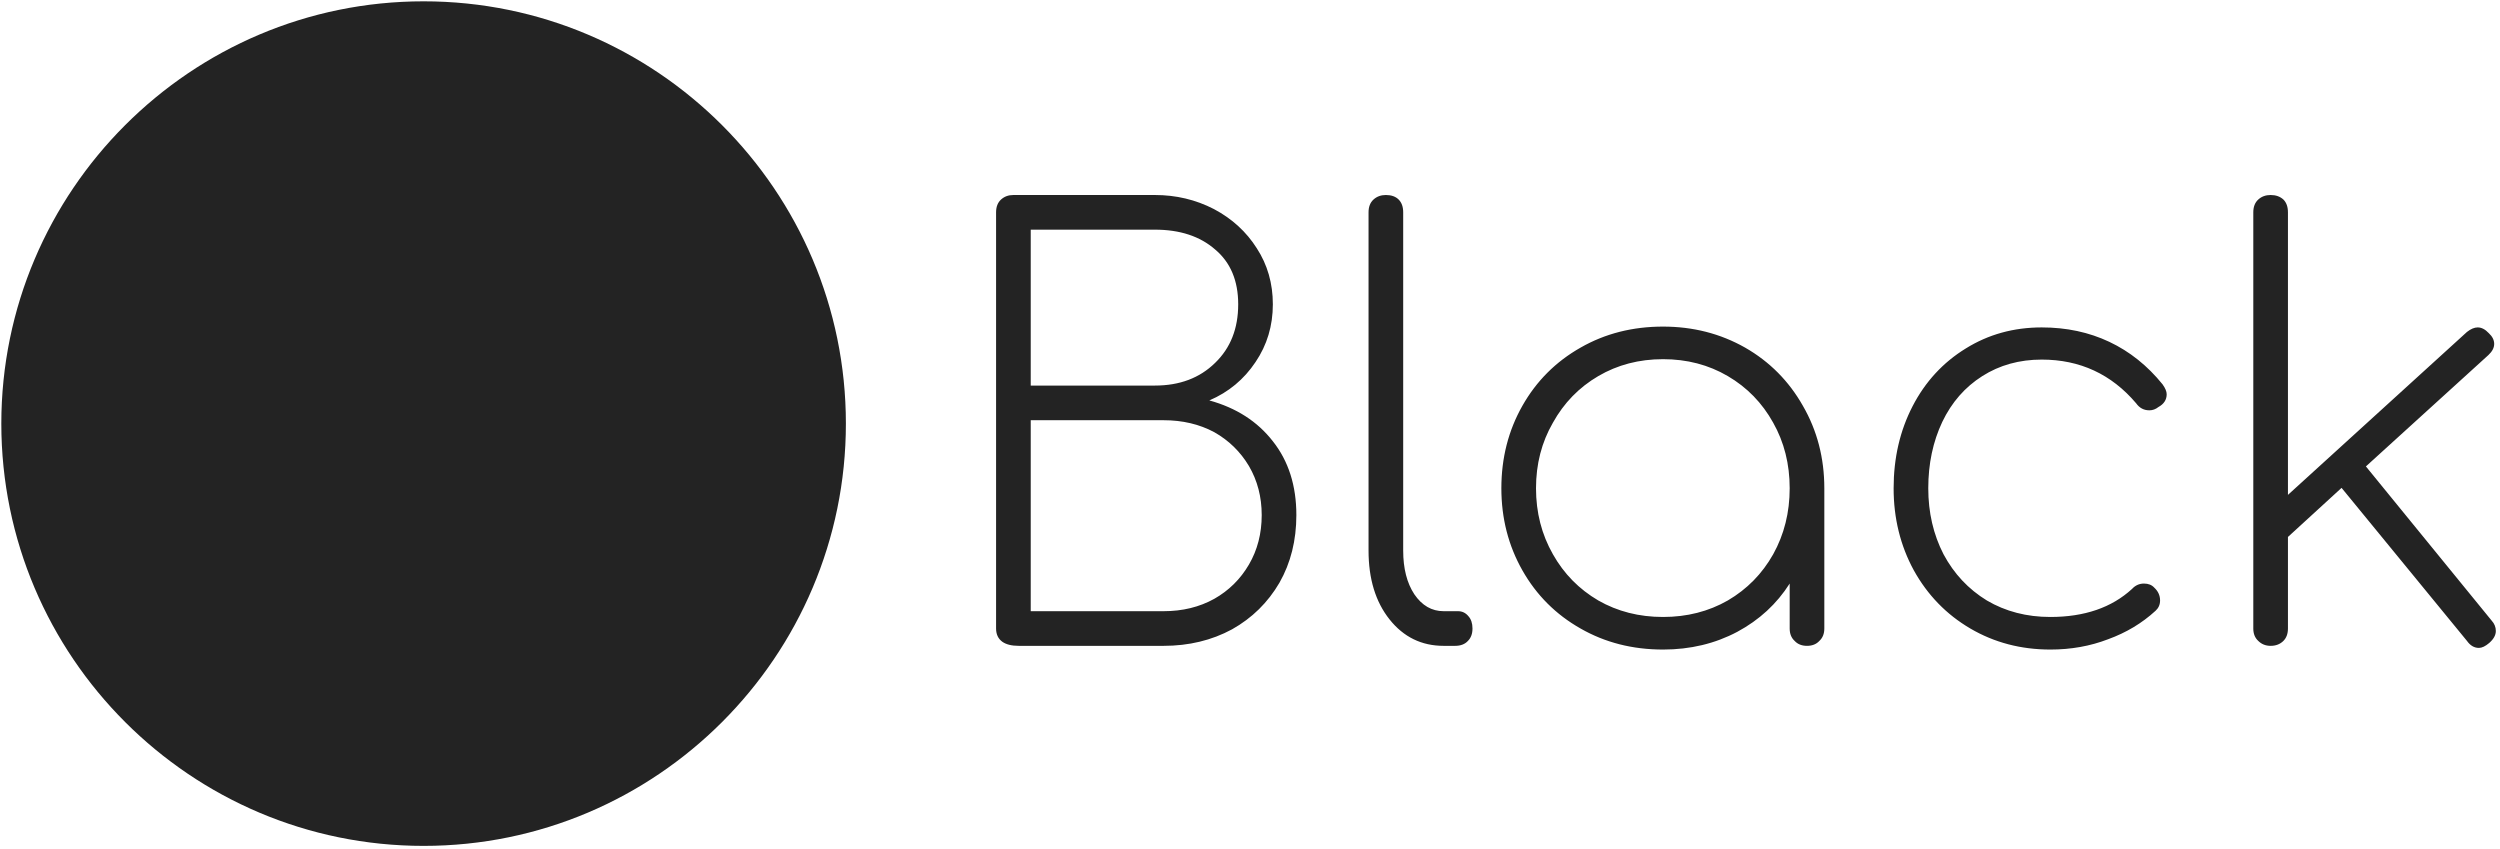
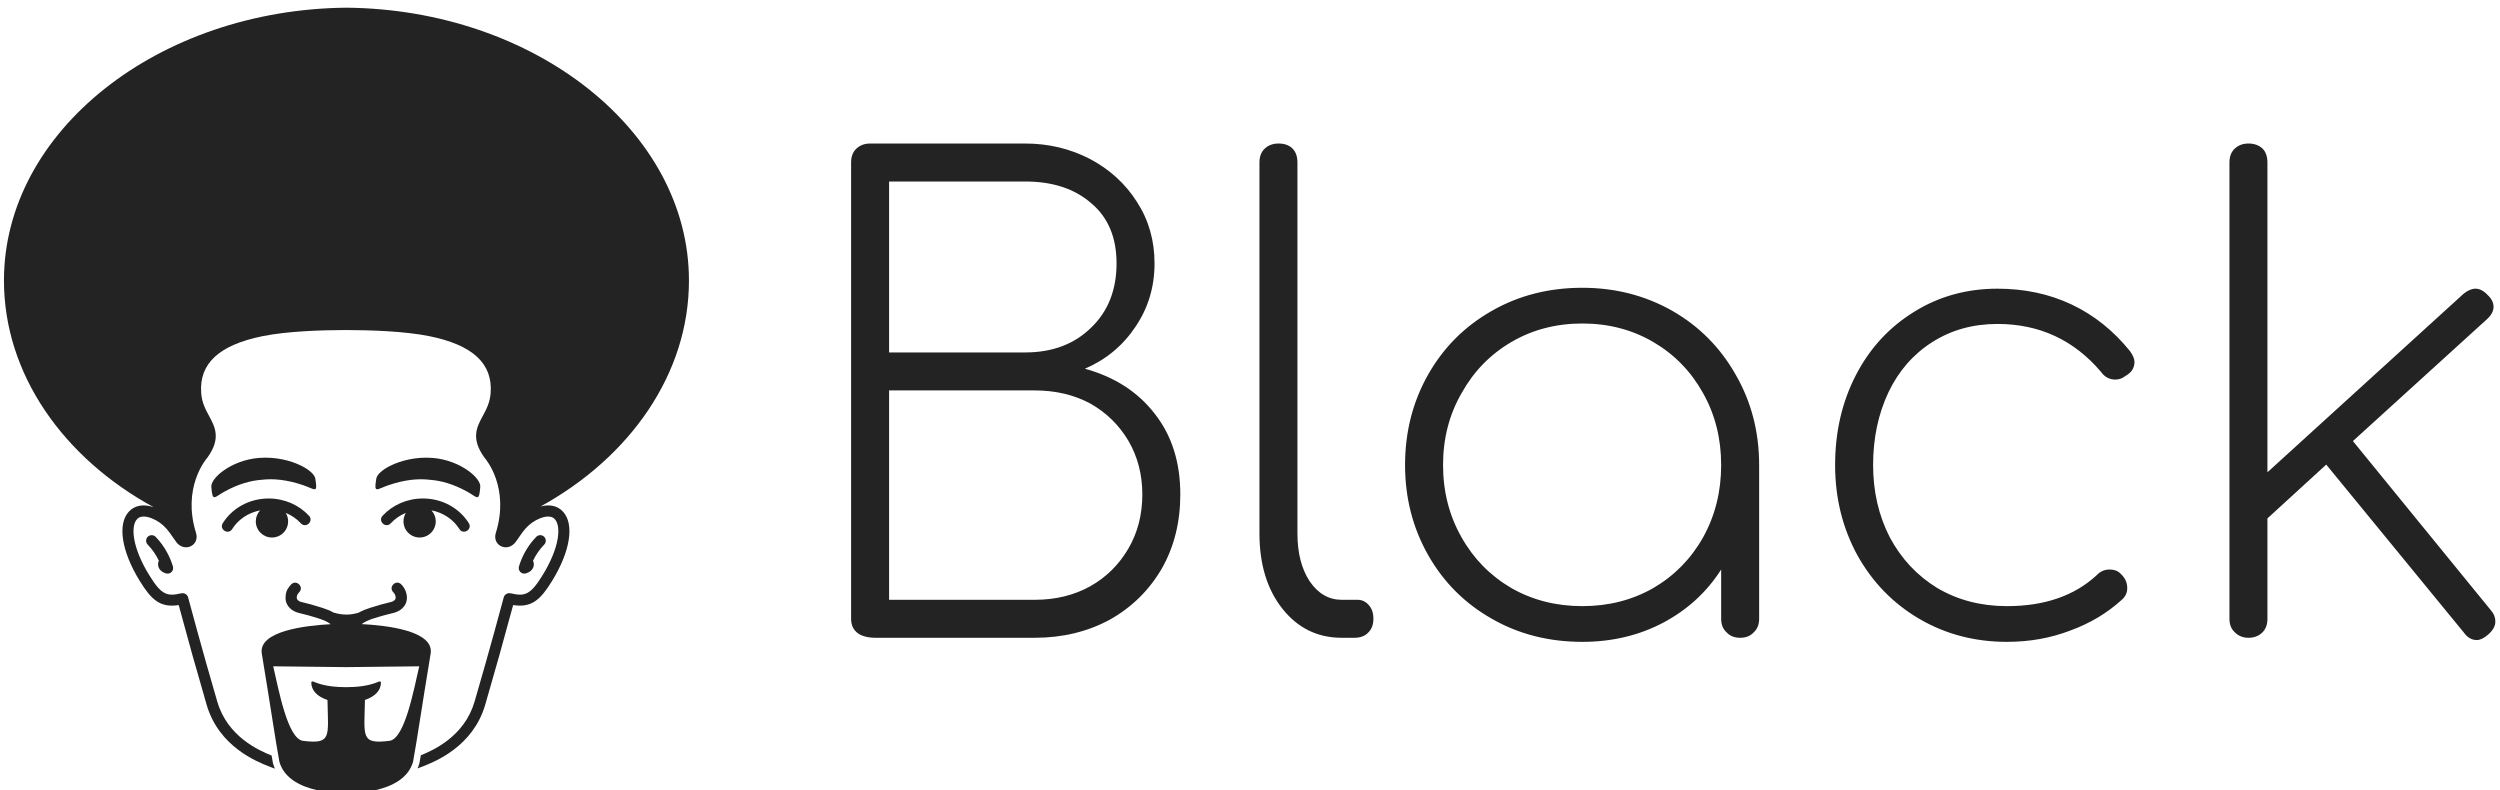
- <svg xmlns="http://www.w3.org/2000/svg" data-v-423bf9ae="" viewBox="0 0 330 112" class="iconLeft">
-   <g data-v-423bf9ae="" id="44c76783-2f2b-45e6-b74b-168f38026819" fill="#232323" transform="matrix(5.444646,0,0,5.444646,123.86,18.11876)">
+ <svg xmlns="http://www.w3.org/2000/svg" data-v-423bf9ae="" viewBox="0 0 301 95" class="iconLeft">
+   <g data-v-423bf9ae="" id="898fbc74-7fc3-48cf-99c4-fa16ff311238" fill="#232323" transform="matrix(5.444646,0,0,5.444646,94.85023,9.657014)">
    <path d="M5.25 1.40Q6.02 1.40 6.68 1.74Q7.34 2.09 7.72 2.69Q8.11 3.29 8.11 4.05L8.11 4.05Q8.11 4.83 7.69 5.45Q7.27 6.08 6.57 6.38L6.57 6.38Q7.55 6.65 8.11 7.37Q8.68 8.09 8.68 9.16L8.68 9.16Q8.68 10.08 8.27 10.80Q7.85 11.52 7.12 11.93Q6.38 12.33 5.46 12.33L5.46 12.33L1.95 12.33Q1.69 12.33 1.55 12.23Q1.40 12.12 1.40 11.91L1.40 11.91L1.40 1.82Q1.40 1.62 1.52 1.51Q1.64 1.40 1.82 1.40L1.82 1.40L5.25 1.40ZM5.25 6.02Q6.15 6.02 6.71 5.47Q7.27 4.93 7.27 4.05L7.27 4.05Q7.27 3.19 6.71 2.72Q6.16 2.24 5.25 2.24L5.25 2.24L2.24 2.24L2.24 6.02L5.25 6.02ZM5.46 11.49Q6.15 11.49 6.69 11.19Q7.22 10.89 7.53 10.36Q7.84 9.83 7.84 9.16L7.84 9.16Q7.84 8.50 7.53 7.97Q7.22 7.45 6.69 7.15Q6.15 6.86 5.46 6.86L5.46 6.86L2.24 6.86L2.24 11.49L5.46 11.49ZM10.43 1.82Q10.43 1.62 10.55 1.51Q10.67 1.40 10.85 1.40L10.85 1.40Q11.05 1.40 11.16 1.51Q11.27 1.62 11.27 1.82L11.27 1.82L11.27 10.02Q11.27 10.67 11.54 11.08Q11.82 11.49 12.25 11.49L12.25 11.49L12.60 11.49Q12.75 11.49 12.85 11.61Q12.95 11.72 12.95 11.91L12.95 11.91Q12.95 12.10 12.84 12.21Q12.73 12.33 12.53 12.33L12.53 12.33L12.25 12.33Q11.45 12.33 10.94 11.69Q10.43 11.05 10.43 10.02L10.43 10.02L10.43 1.82ZM17.57 4.59Q18.66 4.59 19.56 5.10Q20.45 5.61 20.96 6.51Q21.48 7.41 21.48 8.51L21.48 8.51L21.48 11.91Q21.48 12.10 21.36 12.21Q21.25 12.33 21.06 12.33L21.06 12.33Q20.87 12.33 20.76 12.21Q20.64 12.10 20.64 11.91L20.64 11.91L20.64 10.82Q20.17 11.56 19.37 11.99Q18.56 12.42 17.57 12.42L17.57 12.42Q16.46 12.42 15.57 11.91Q14.67 11.40 14.16 10.50Q13.65 9.60 13.65 8.51L13.65 8.51Q13.65 7.41 14.16 6.51Q14.67 5.61 15.57 5.10Q16.46 4.59 17.57 4.59L17.57 4.59ZM17.57 11.63Q18.44 11.63 19.14 11.23Q19.84 10.82 20.24 10.11Q20.64 9.39 20.64 8.51L20.64 8.51Q20.64 7.63 20.24 6.92Q19.84 6.20 19.14 5.79Q18.44 5.38 17.57 5.38L17.57 5.38Q16.70 5.38 16.00 5.79Q15.30 6.20 14.90 6.92Q14.49 7.63 14.49 8.51L14.49 8.51Q14.49 9.39 14.90 10.11Q15.30 10.82 16.00 11.23Q16.70 11.63 17.57 11.63L17.57 11.63ZM26.75 4.61Q27.65 4.61 28.39 4.96Q29.13 5.31 29.68 5.99L29.68 5.99Q29.78 6.13 29.78 6.23L29.78 6.23Q29.78 6.43 29.58 6.54L29.58 6.54Q29.48 6.62 29.36 6.62L29.36 6.62Q29.16 6.62 29.04 6.45L29.04 6.45Q28.14 5.39 26.75 5.39L26.75 5.39Q25.94 5.39 25.31 5.79Q24.68 6.19 24.34 6.90Q24.00 7.62 24.00 8.51L24.00 8.51Q24.00 9.39 24.37 10.11Q24.75 10.82 25.42 11.23Q26.10 11.63 26.96 11.63L26.96 11.63Q28.20 11.63 28.94 10.95L28.94 10.95Q29.06 10.82 29.23 10.82L29.23 10.82Q29.39 10.82 29.48 10.92L29.48 10.92Q29.62 11.05 29.62 11.23L29.62 11.23Q29.62 11.38 29.51 11.48L29.51 11.48Q29.02 11.93 28.36 12.17Q27.71 12.42 26.96 12.42L26.96 12.42Q25.89 12.42 25.02 11.91Q24.15 11.40 23.65 10.50Q23.16 9.60 23.16 8.51L23.16 8.51Q23.16 7.41 23.62 6.52Q24.08 5.63 24.91 5.12Q25.73 4.61 26.75 4.61L26.75 4.61ZM37.66 11.72Q37.76 11.83 37.76 11.97L37.76 11.97Q37.76 12.12 37.60 12.26L37.60 12.26Q37.46 12.38 37.35 12.38L37.35 12.38Q37.18 12.38 37.06 12.21L37.06 12.21L34.02 8.50L32.72 9.69L32.72 11.91Q32.72 12.10 32.61 12.21Q32.49 12.33 32.30 12.33L32.30 12.33Q32.12 12.33 32.00 12.21Q31.88 12.10 31.88 11.91L31.88 11.91L31.88 1.82Q31.88 1.62 32.00 1.51Q32.12 1.40 32.30 1.40L32.30 1.40Q32.49 1.40 32.61 1.51Q32.72 1.62 32.72 1.82L32.72 1.82L32.72 8.67L37.06 4.72Q37.20 4.61 37.32 4.61L37.32 4.61Q37.46 4.61 37.59 4.75L37.59 4.75Q37.72 4.87 37.72 5.01L37.72 5.01Q37.72 5.15 37.58 5.28L37.58 5.28L34.61 7.98L37.66 11.72Z" />
  </g>
-   <g data-v-423bf9ae="" id="0367fa99-fdcf-4ce5-80b3-c7bbab27f107" transform="matrix(1.112967,0,0,1.112967,0.2682234,0.2682234)" stroke="none" fill="#232323">
-     <path d="M50 100.083C22.383 100.083-.084 77.615-.084 50-.084 22.383 22.383-.084 50-.084c27.616 0 50.083 22.468 50.083 50.084 0 27.615-22.468 50.083-50.083 50.083z" />
+   <g data-v-423bf9ae="" id="b220f806-387c-455b-b80d-f3cd2d7fd015" transform="matrix(1.025015,0,0,1.025015,-10.50435,-2.35969)" stroke="none" fill="#232323">
+     <path d="M73.749 61.79c1.058-.278 1.974-.083 2.606.585 1.385 1.461.896 4.656-1.243 8.139-1.358 2.213-2.396 3.203-4.589 2.861a583.24 583.24 0 01-3.287 11.73c-1.442 4.903-5.879 6.652-7.338 7.228-.207.081-.402.153-.602.228.077-.178.146-.36.203-.558l.01-.036.008-.035.164-.914c1.515-.608 5.116-2.242 6.303-6.278 1.748-5.948 3.416-12.212 3.435-12.275a.65.65 0 01.629-.483h.068c.05 0 .1.006.149.018 1.653.387 2.308.16 3.735-2.166 1.969-3.203 2.197-5.725 1.408-6.559-.603-.633-1.753-.109-2.222.145-.619.336-1.146.816-1.612 1.469-.017.025-.575.834-.783 1.108-.433.565-1.137.751-1.717.452-.552-.285-.788-.904-.588-1.543 1.668-5.344-1.184-8.678-1.306-8.818a.327.327 0 01-.041-.051c-1.606-2.239-.886-3.578-.187-4.873.417-.771.848-1.569.93-2.714.248-3.456-2.118-5.637-7.235-6.667-2.871-.578-6.894-.708-9.767-.715-2.873.007-6.896.137-9.767.715-5.115 1.031-7.481 3.211-7.234 6.667.081 1.145.512 1.942.93 2.714.698 1.295 1.42 2.633-.187 4.873a.434.434 0 01-.042.054c-.12.138-2.973 3.472-1.305 8.817.199.637-.036 1.256-.588 1.541-.58.299-1.287.113-1.717-.452a42.867 42.867 0 01-.789-1.118c-.461-.643-.988-1.123-1.607-1.459-.469-.254-1.62-.777-2.221-.145-.789.834-.561 3.354 1.408 6.559 1.43 2.326 2.081 2.553 3.736 2.166a.63.63 0 01.148-.018h.066a.65.65 0 01.631.483c.018.063 1.687 6.327 3.435 12.275 1.206 4.102 4.901 5.719 6.373 6.306.055.314.106.615.157.889l.008.034.01.036c.061.206.134.398.216.587a34.992 34.992 0 01-.677-.257c-1.459-.574-5.897-2.323-7.338-7.229a565.394 565.394 0 01-3.287-11.729c-2.194.341-3.23-.649-4.59-2.86-2.139-3.482-2.629-6.679-1.243-8.14.69-.729 1.719-.896 2.897-.497-10.617-5.787-17.59-15.633-17.59-26.628 0-17.572 18.172-31.839 40.223-32.047H50.949c22.052.208 40.224 14.475 40.224 32.047.006 10.937-6.896 20.739-17.424 26.538zm-44.793 7.306c.241.403.7.537.835.568a.645.645 0 00.621-.187.654.654 0 00.15-.633 8.548 8.548 0 00-.677-1.627 8.27 8.27 0 00-1.358-1.859.651.651 0 10-.928.916 7.071 7.071 0 011.312 1.9.707.707 0 00-.062.15.994.994 0 00.107.772zm45.213-2.823a.652.652 0 00-.929-.916 8.343 8.343 0 00-1.359 1.858 8.48 8.48 0 00-.676 1.627.66.66 0 00.15.634.657.657 0 00.622.186c.136-.031.594-.165.836-.568a.978.978 0 00.104-.771.64.64 0 00-.062-.15 7.031 7.031 0 011.314-1.9zm-9.96-1.83c.462.735 1.566.043 1.104-.693-1.092-1.742-3.094-2.896-5.386-2.896-1.887 0-3.588.782-4.739 2.03-.59.64.367 1.523.957.886a4.982 4.982 0 011.78-1.226 1.898 1.898 0 103.001-.293c1.414.269 2.592 1.089 3.283 2.192zm2.454-4.949c.043-.516-.517-1.271-1.474-1.943l-.002-.001c-1.014-.712-2.472-1.329-4.125-1.46-1.93-.154-3.756.311-4.998.938h-.004c-.932.472-1.535 1.031-1.611 1.494-.297 1.802.003 1.265 1.388.787 1.942-.672 3.56-.811 4.894-.65 1.287.092 2.752.486 4.383 1.388 1.24.683 1.402 1.26 1.549-.553zm-24.47 5.947a1.896 1.896 0 001.613-2.896 4.933 4.933 0 011.78 1.225c.589.64 1.548-.246.958-.885-1.152-1.248-2.854-2.029-4.74-2.029-2.292 0-4.294 1.152-5.386 2.896-.463.736.642 1.431 1.104.692.691-1.104 1.869-1.924 3.281-2.19a1.892 1.892 0 00-.509 1.293 1.9 1.9 0 001.899 1.894zm-1.191-6.784c1.336-.159 2.952-.021 4.896.649 1.384.479 1.684 1.016 1.387-.785-.077-.463-.682-1.023-1.612-1.494h-.003c-1.244-.629-3.07-1.092-5-.938-1.652.131-3.109.748-4.123 1.46l-.004.001c-.955.673-1.516 1.429-1.473 1.943.147 1.812.312 1.235 1.552.551 1.63-.899 3.094-1.295 4.38-1.387zm19.829 20.431c-1.035 6.225-1.618 10.285-2.067 12.703-1.132 3.941-7.848 3.661-7.848 3.661s-6.715.28-7.848-3.661c-.45-2.418-1.033-6.479-2.067-12.703-.44-2.652 5.065-3.307 8.085-3.467-.188-.15-.455-.32-.943-.51-.592-.23-1.203-.381-1.693-.533l-1.1-.279c-.711-.164-1.562-.74-1.562-1.771 0-.547.136-.913.321-1.146l.033-.055c.088-.132.188-.256.305-.376.615-.627 1.556.296.943.92a1.47 1.47 0 00-.141.171.805.805 0 00-.145.485c0 .168.154.398.562.49l1.14.291c.871.271 1.81.486 2.613.942a5.174 5.174 0 001.523.243c.486 0 1.021-.092 1.436-.229.811-.464 1.764-.681 2.645-.957l1.142-.291c.401-.093.56-.324.56-.49a.924.924 0 00-.28-.657c-.618-.63.329-1.547.94-.92.412.425.659.979.659 1.577 0 1.041-.869 1.608-1.584 1.771l-1.074.275c-.799.247-1.935.483-2.659 1.039 2.939.149 8.55.782 8.104 3.477zm-1.338 1.48l-8.577.096-8.577-.096c.64 2.715 1.691 8.526 3.502 8.754 3.423.428 2.941-.519 2.875-4.797-1.188-.389-1.903-1.115-1.903-2.045 0-.049.06-.188.235-.121l.162.067c1.13.468 2.498.593 3.694.593 1.195 0 2.563-.125 3.693-.593l.162-.067c.178-.066.235.072.235.121 0 .924-.704 1.646-1.88 2.037-.066 4.284-.551 5.233 2.875 4.805 1.813-.226 2.865-6.039 3.504-8.754z" />
  </g>
</svg>
